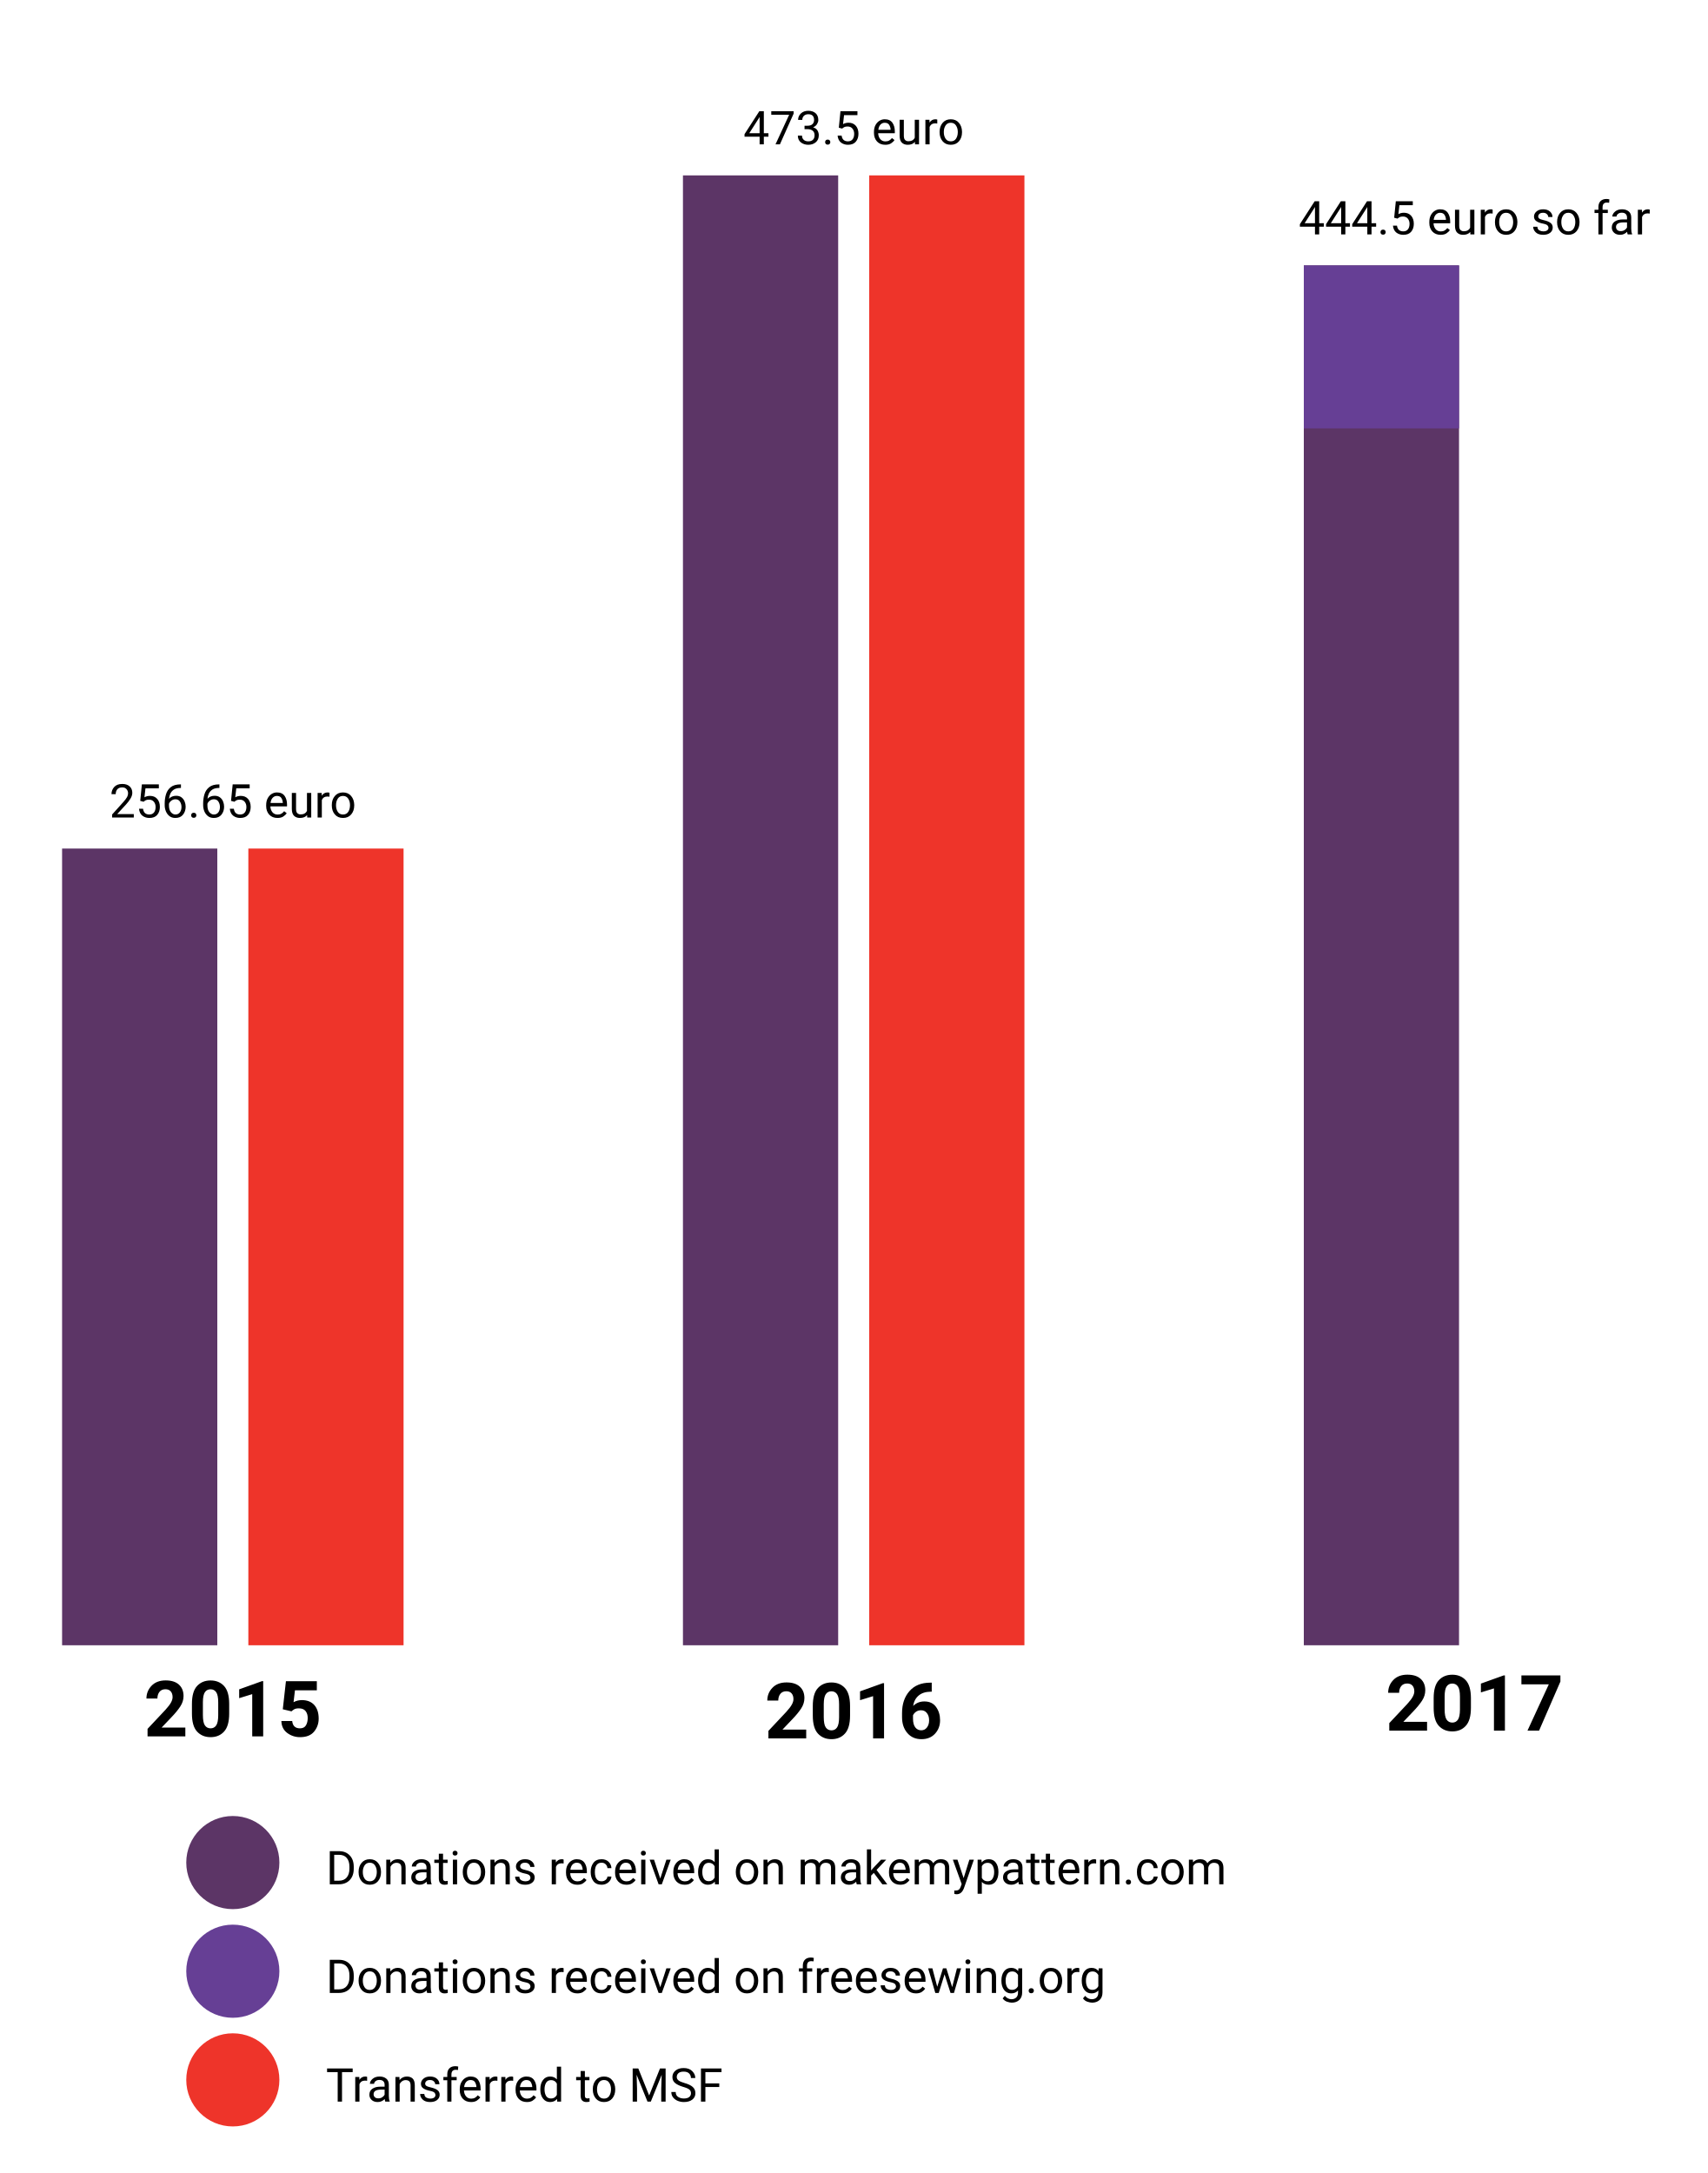
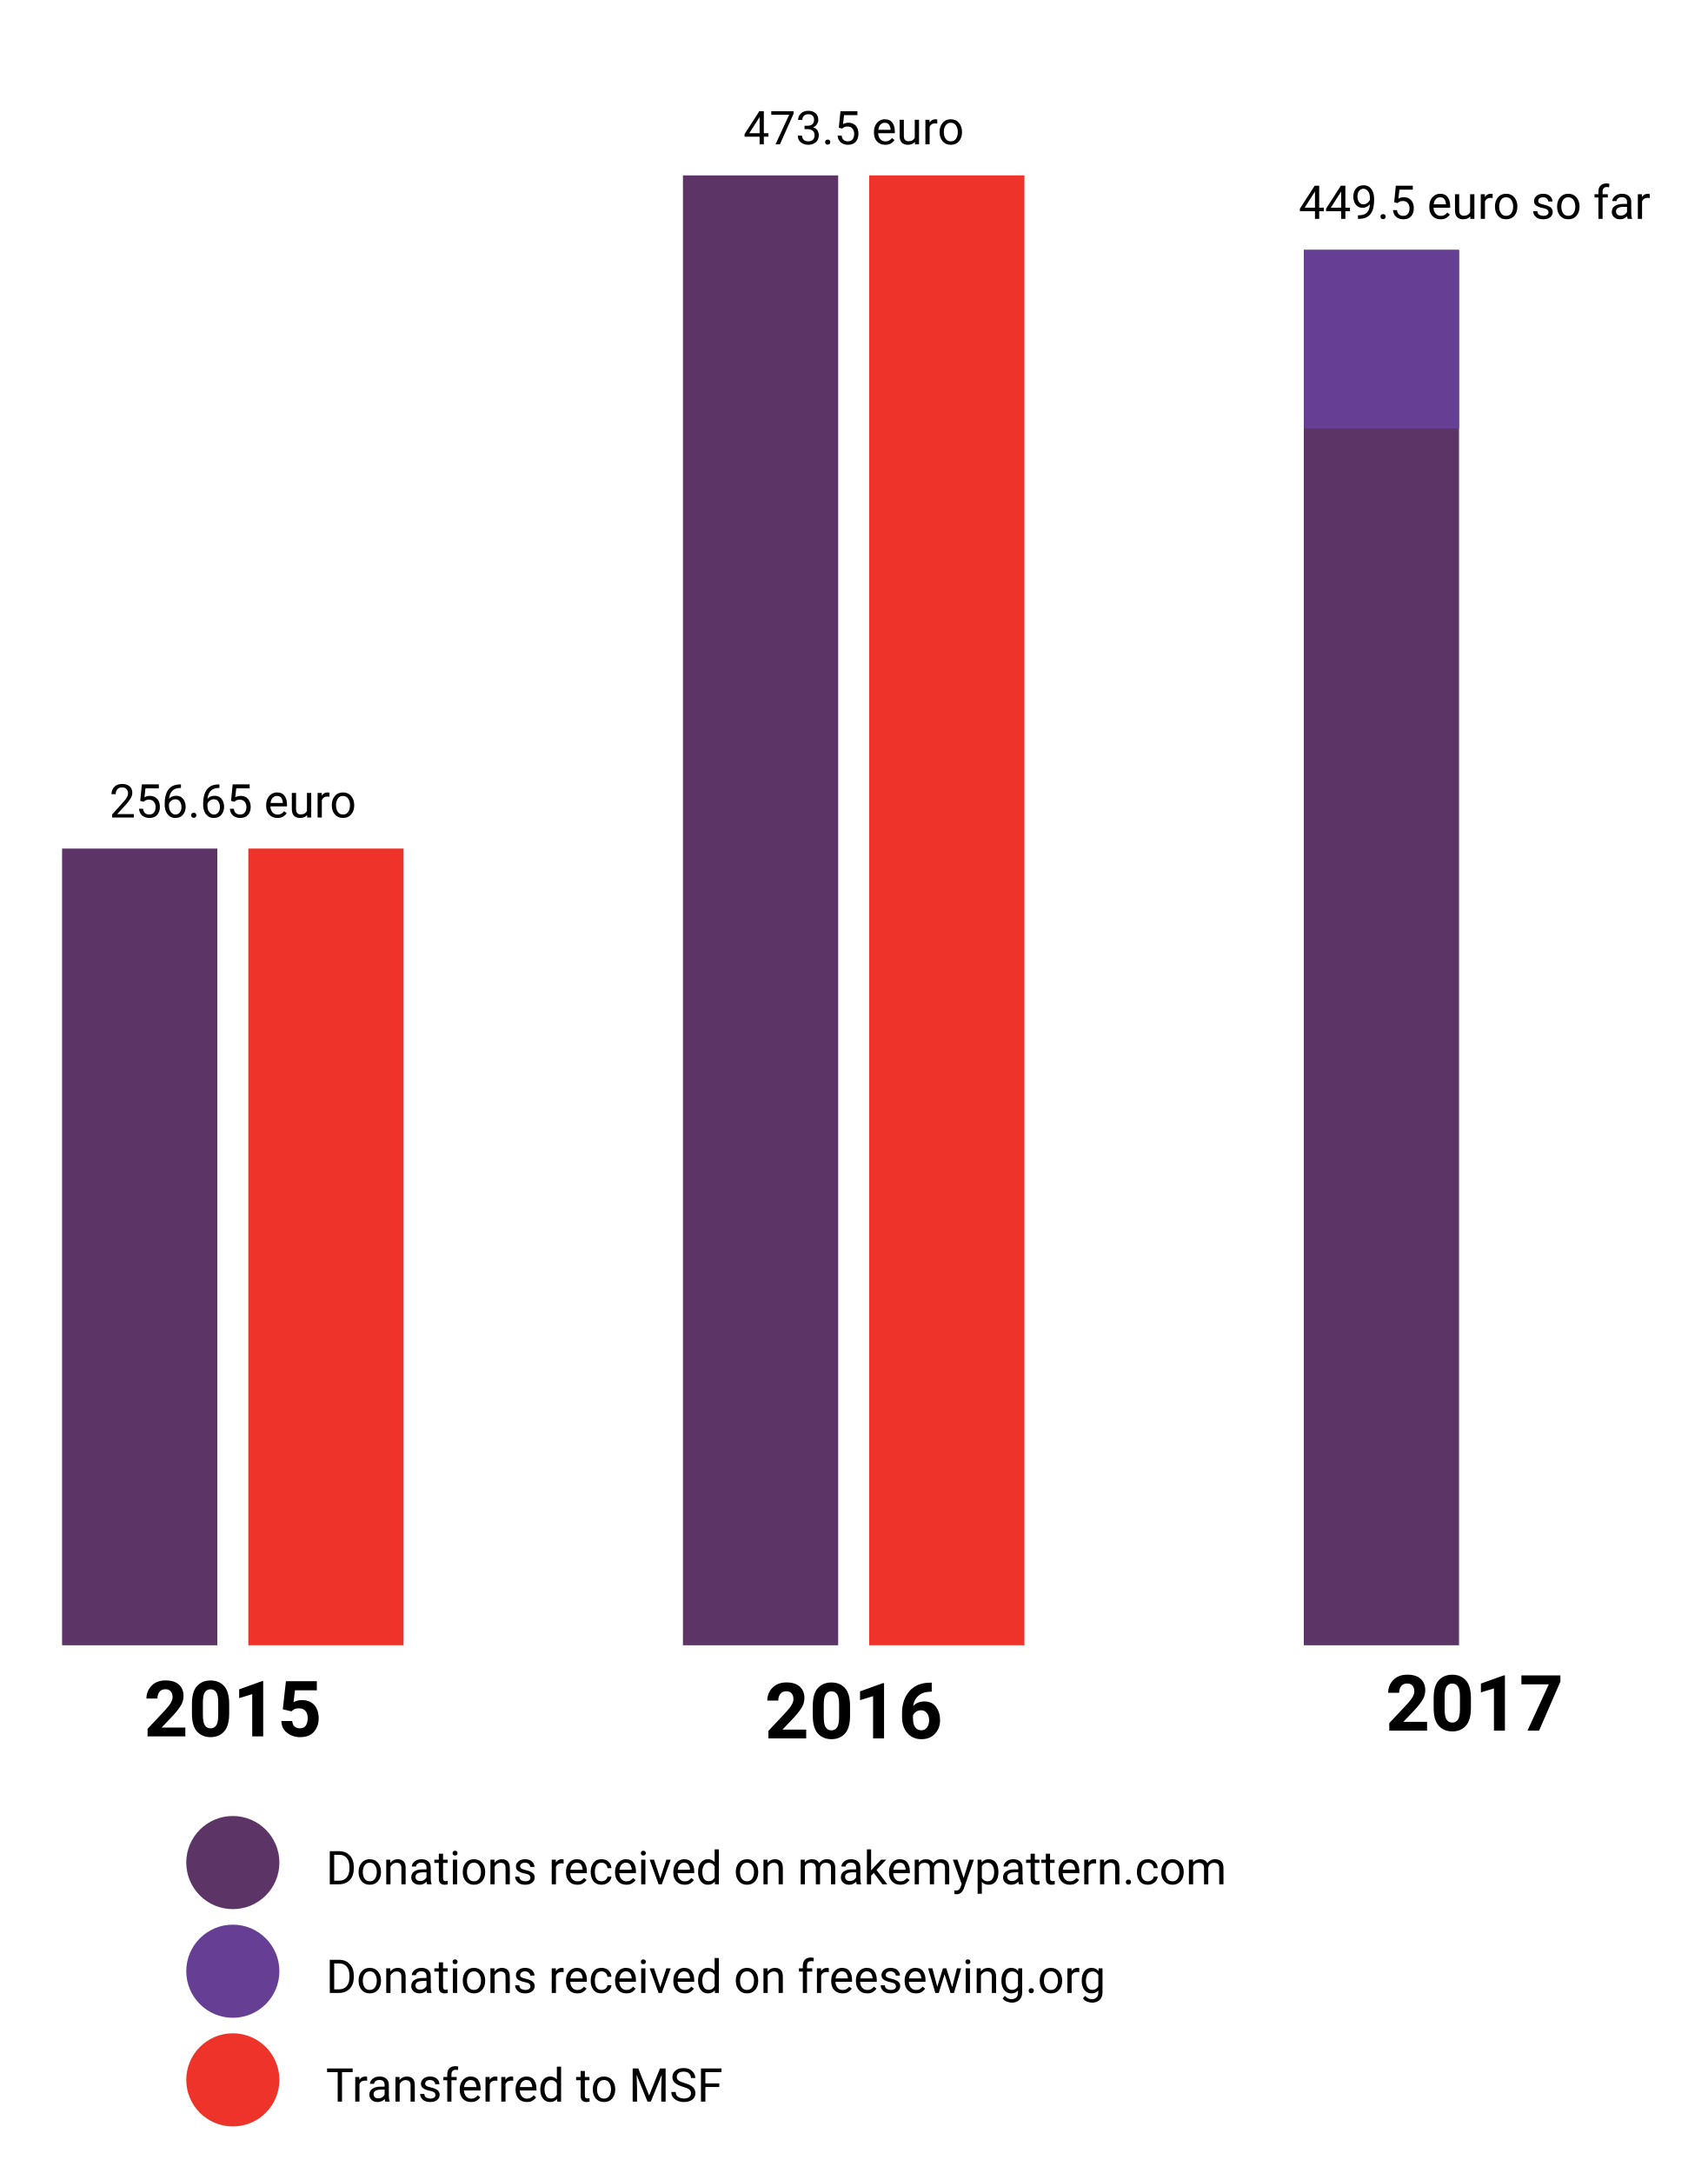
<svg xmlns="http://www.w3.org/2000/svg" width="550" height="700" viewBox="0 -530 550 700">
  <style type="text/css">
    
        rect.don.mmp{fill: #5c3566; stroke:none}
        rect.don{fill: #663f95; stroke:none}
        rect.msf{fill: #ee342a; stroke:none}
        text.fs{font-size:25px;font-family:-apple-system,system-ui,BlinkMacSystemFont,"Segoe UI",Roboto,"Helvetica Neue",Arial,sans-serif;fill:#000;text-anchor:middle;font-weight:600}
        text.sm{font-size:15px;font-family:-apple-system,system-ui,BlinkMacSystemFont,"Segoe UI",Roboto,"Helvetica Neue",Arial,sans-serif;fill:#000;text-anchor:middle;font-weight:400}
        text.legend{font-size:15px;font-family:-apple-system,system-ui,BlinkMacSystemFont,"Segoe UI",Roboto,"Helvetica Neue",Arial,sans-serif;fill:#000;text-anchor:start;font-weight:400}
    
    </style>
  <g transform="translate(0,-256.65)">
    <rect height="256.65" width="50" class="don mmp" x="20" y="0" />
    <rect height="256.65" width="50" class="msf" x="80" y="0" />
    <text class="fs" x="75" y="286">2015</text>
    <text class="sm" x="75" y="-10">256.65 euro</text>
  </g>
  <g transform="translate(0,-473.5)">
    <rect height="473.5" width="50" class="don mmp" x="220" y="0" />
    <rect height="473.5" width="50" class="msf" x="280" y="0" />
    <text class="fs" x="275" y="503.5">2016</text>
    <text class="sm" x="275" y="-10">473.5 euro</text>
  </g>
-   <g transform="translate(0,-444.5)">
-     <rect height="444.5" width="50" class="don mmp" x="420" y="0" />
+   <g transform="translate(0,-449.5)">
+     <rect height="449.5" width="50" class="don mmp" x="420" y="0" />
    <rect height="0" width="50" class="msf" x="480" y="0" />
-     <text class="fs" x="475" y="472">2017</text>
-     <text class="sm" x="475" y="-10">444.5 euro so far</text>
+     <text class="fs" x="475" y="477">2017</text>
+     <text class="sm" x="475" y="-10">449.5 euro so far</text>
  </g>
-   <g transform="translate(0,-444.5)">
-     <rect height="52.5" width="50" class="don" x="420" y="0" />
+   <g transform="translate(0,-449.5)">
+     <rect height="57.5" width="50" class="don" x="420" y="0" />
    <rect height="0" width="50" class="msf" x="480" y="0" />
  </g>
  <g transform="translate(0,70)">
    <circle cx="75" cy="0" r="15" fill="#5c3566" />
    <circle cx="75" cy="35" r="15" fill="#663f95" />
    <circle cx="75" cy="70" r="15" fill="#ee342a" />
    <text class="legend" x="105" y="7">Donations received on makemypattern.com</text>
    <text class="legend" x="105" y="42">Donations received on freesewing.org</text>
    <text class="legend" x="105" y="77">Transferred to MSF</text>
  </g>
</svg>
